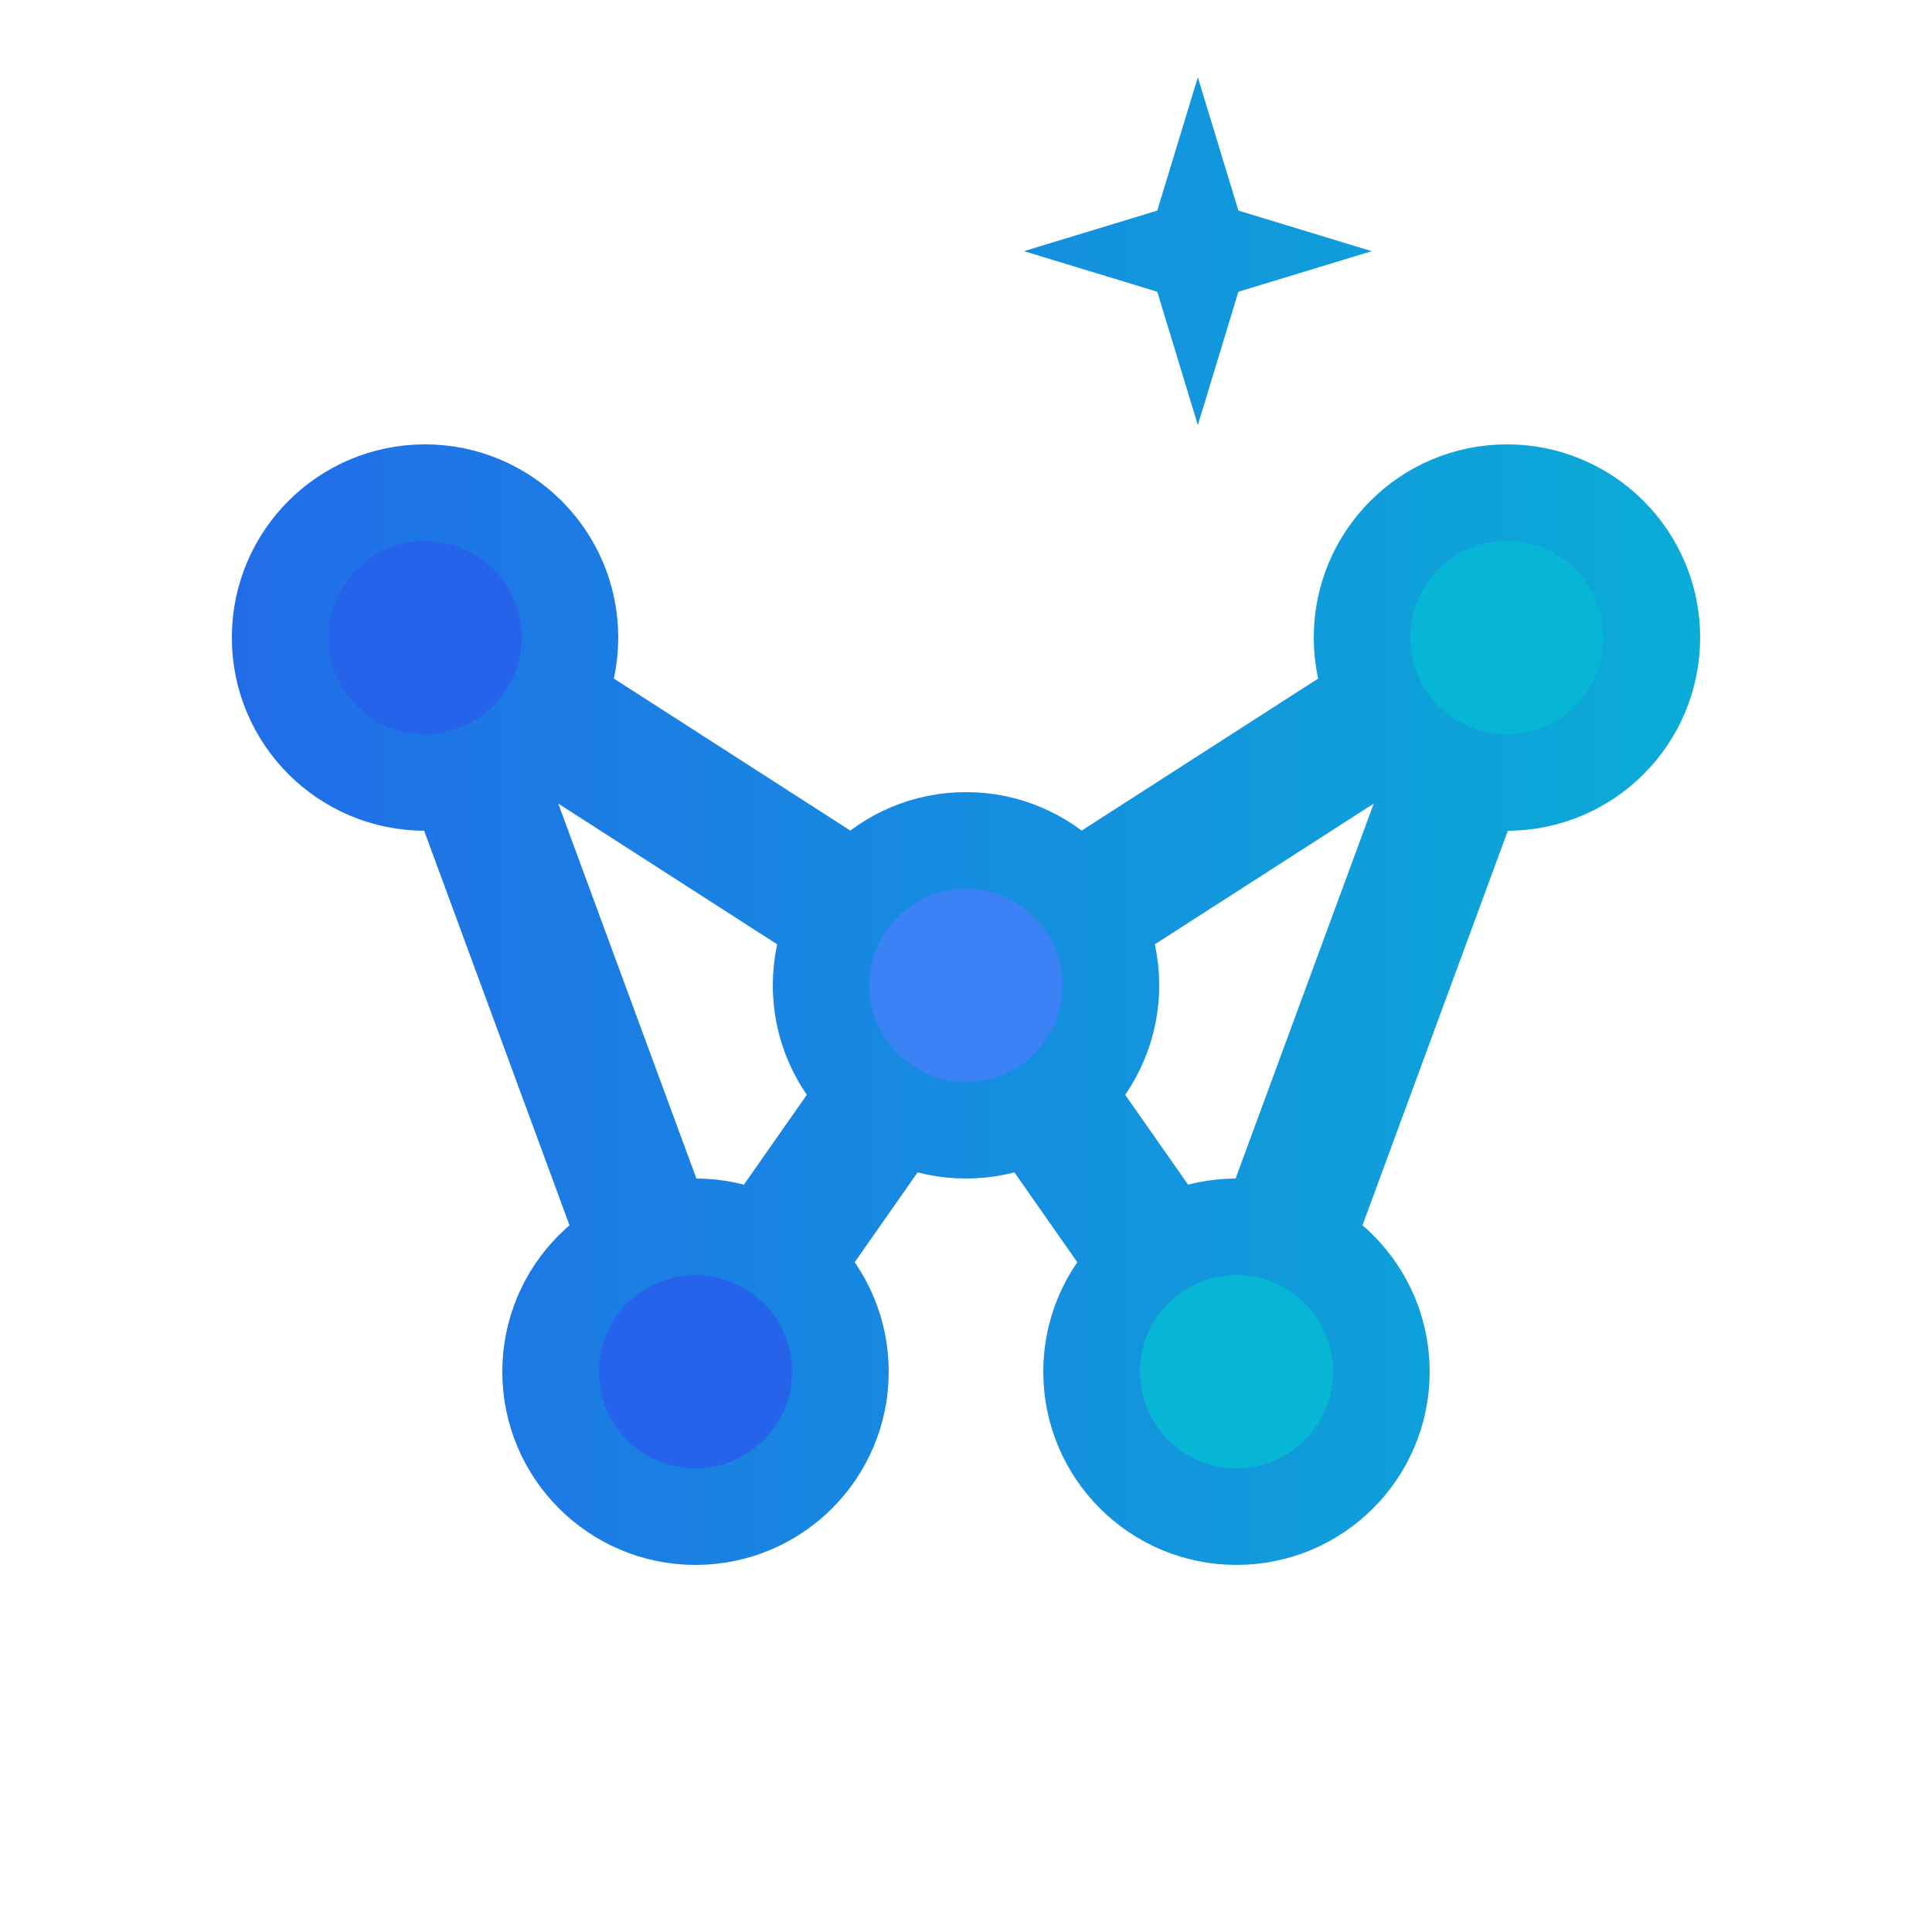
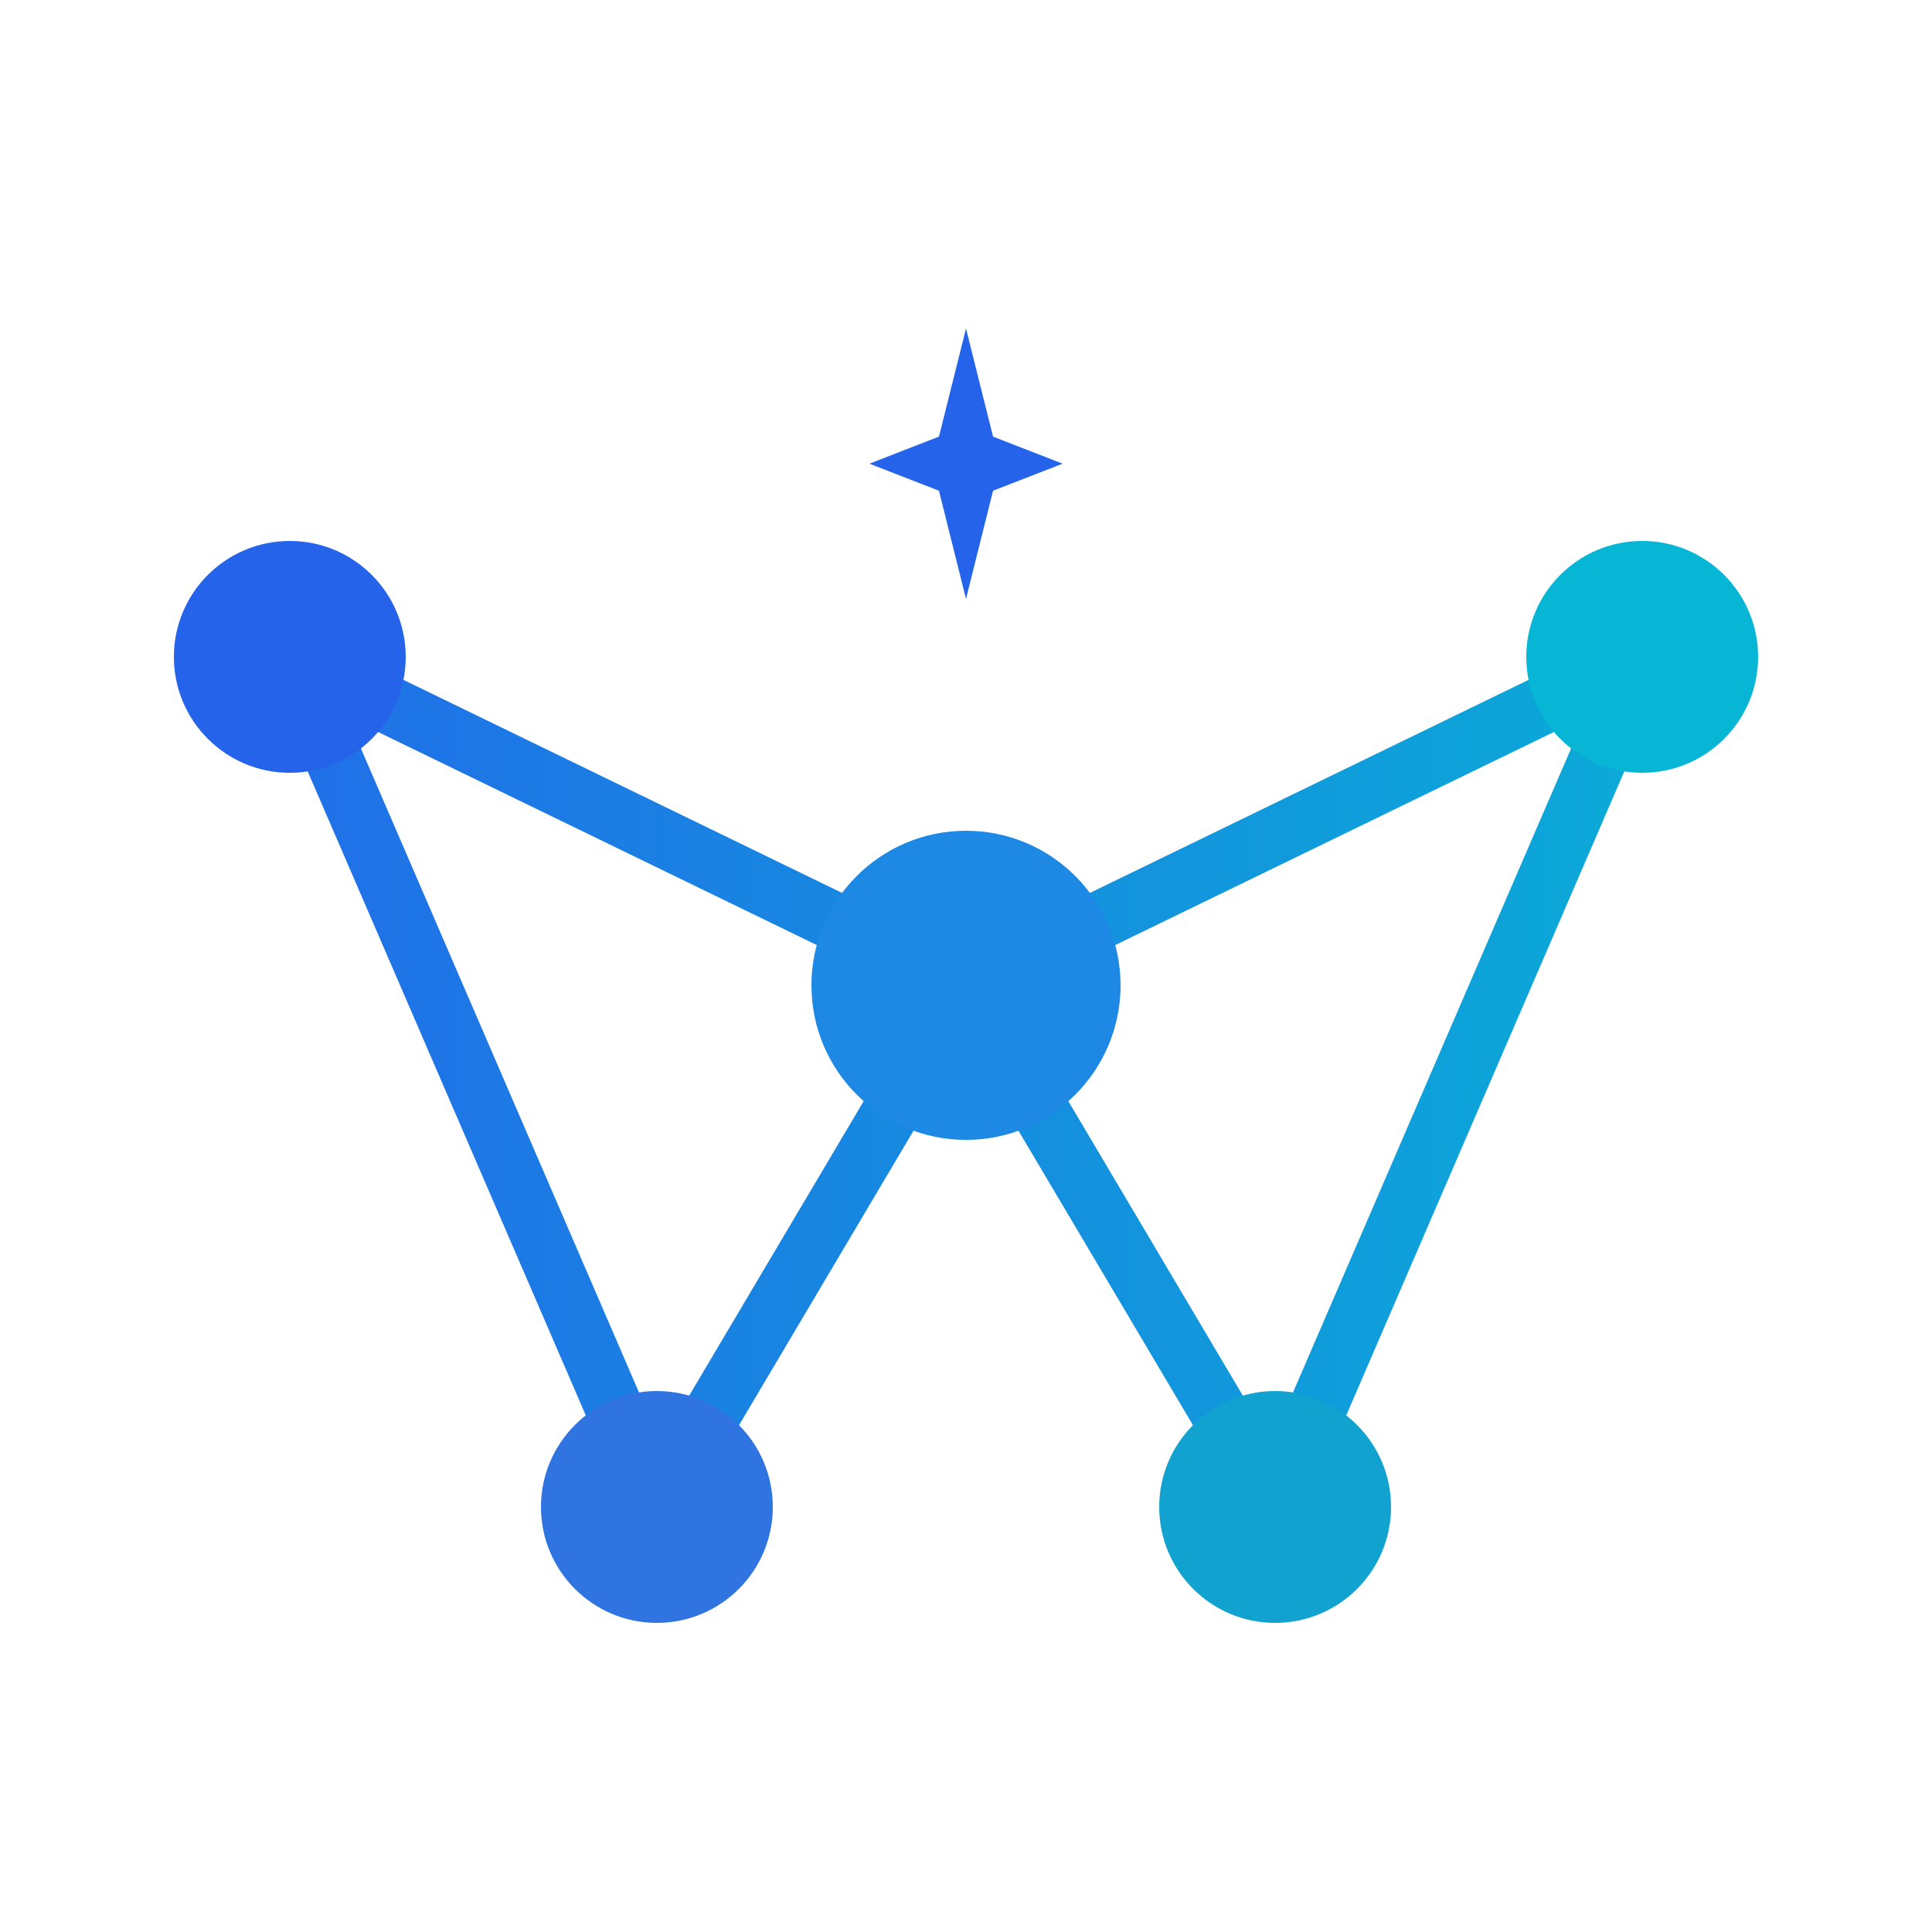
<svg xmlns="http://www.w3.org/2000/svg" viewBox="0 0 100 100" fill="none">
  <defs>
    <linearGradient id="g" x1="0" y1="0" x2="100" y2="0" gradientUnits="userSpaceOnUse">
      <stop offset="0" stop-color="#2563EB" />
      <stop offset="1" stop-color="#06B6D4" />
    </linearGradient>
  </defs>
-   <path d="M22 33 L36 71 M36 71 L50 51 M50 51 L64 71 M64 71 L78 33 M22 33 L50 51 M78 33 L50 51" stroke="url(#g)" stroke-width="7" stroke-linecap="round" stroke-linejoin="round" />
-   <path d="M62 4 L64.1 10.9 L71 13 L64.1 15.1 L62 22 L59.9 15.1 L53 13 L59.9 10.9 Z" fill="url(#g)" />
-   <circle cx="22" cy="33" r="7.5" fill="#2563EB" stroke="url(#g)" stroke-width="5" />
-   <circle cx="78" cy="33" r="7.5" fill="#06B6D4" stroke="url(#g)" stroke-width="5" />
-   <circle cx="50" cy="51" r="7.5" fill="#3b82f6" stroke="url(#g)" stroke-width="5" />
-   <circle cx="36" cy="71" r="7.5" fill="#2563EB" stroke="url(#g)" stroke-width="5" />
-   <circle cx="64" cy="71" r="7.5" fill="#06B6D4" stroke="url(#g)" stroke-width="5" />
+   <path d="M15 34 L34 78 M34 78 L50 51 M50 51 L66 78 M66 78 L85 34 M15 34 L50 51 M85 34 L50 51" stroke="url(#g)" stroke-width="3" stroke-linecap="round" stroke-linejoin="round" />
+   <path d="M50 17 L51.4 22.6 L55 24 L51.4 25.4 L50 31 L48.6 25.4 L45 24 L48.6 22.6 Z" fill="#2563EB" />
+   <circle cx="15" cy="34" r="6" fill="#2563EB" />
+   <circle cx="85" cy="34" r="6" fill="#06B6D4" />
+   <circle cx="34" cy="78" r="6" fill="#2f74e0" />
+   <circle cx="66" cy="78" r="6" fill="#12a2cf" />
+   <circle cx="50" cy="51" r="8" fill="#1e88e5" />
</svg>
